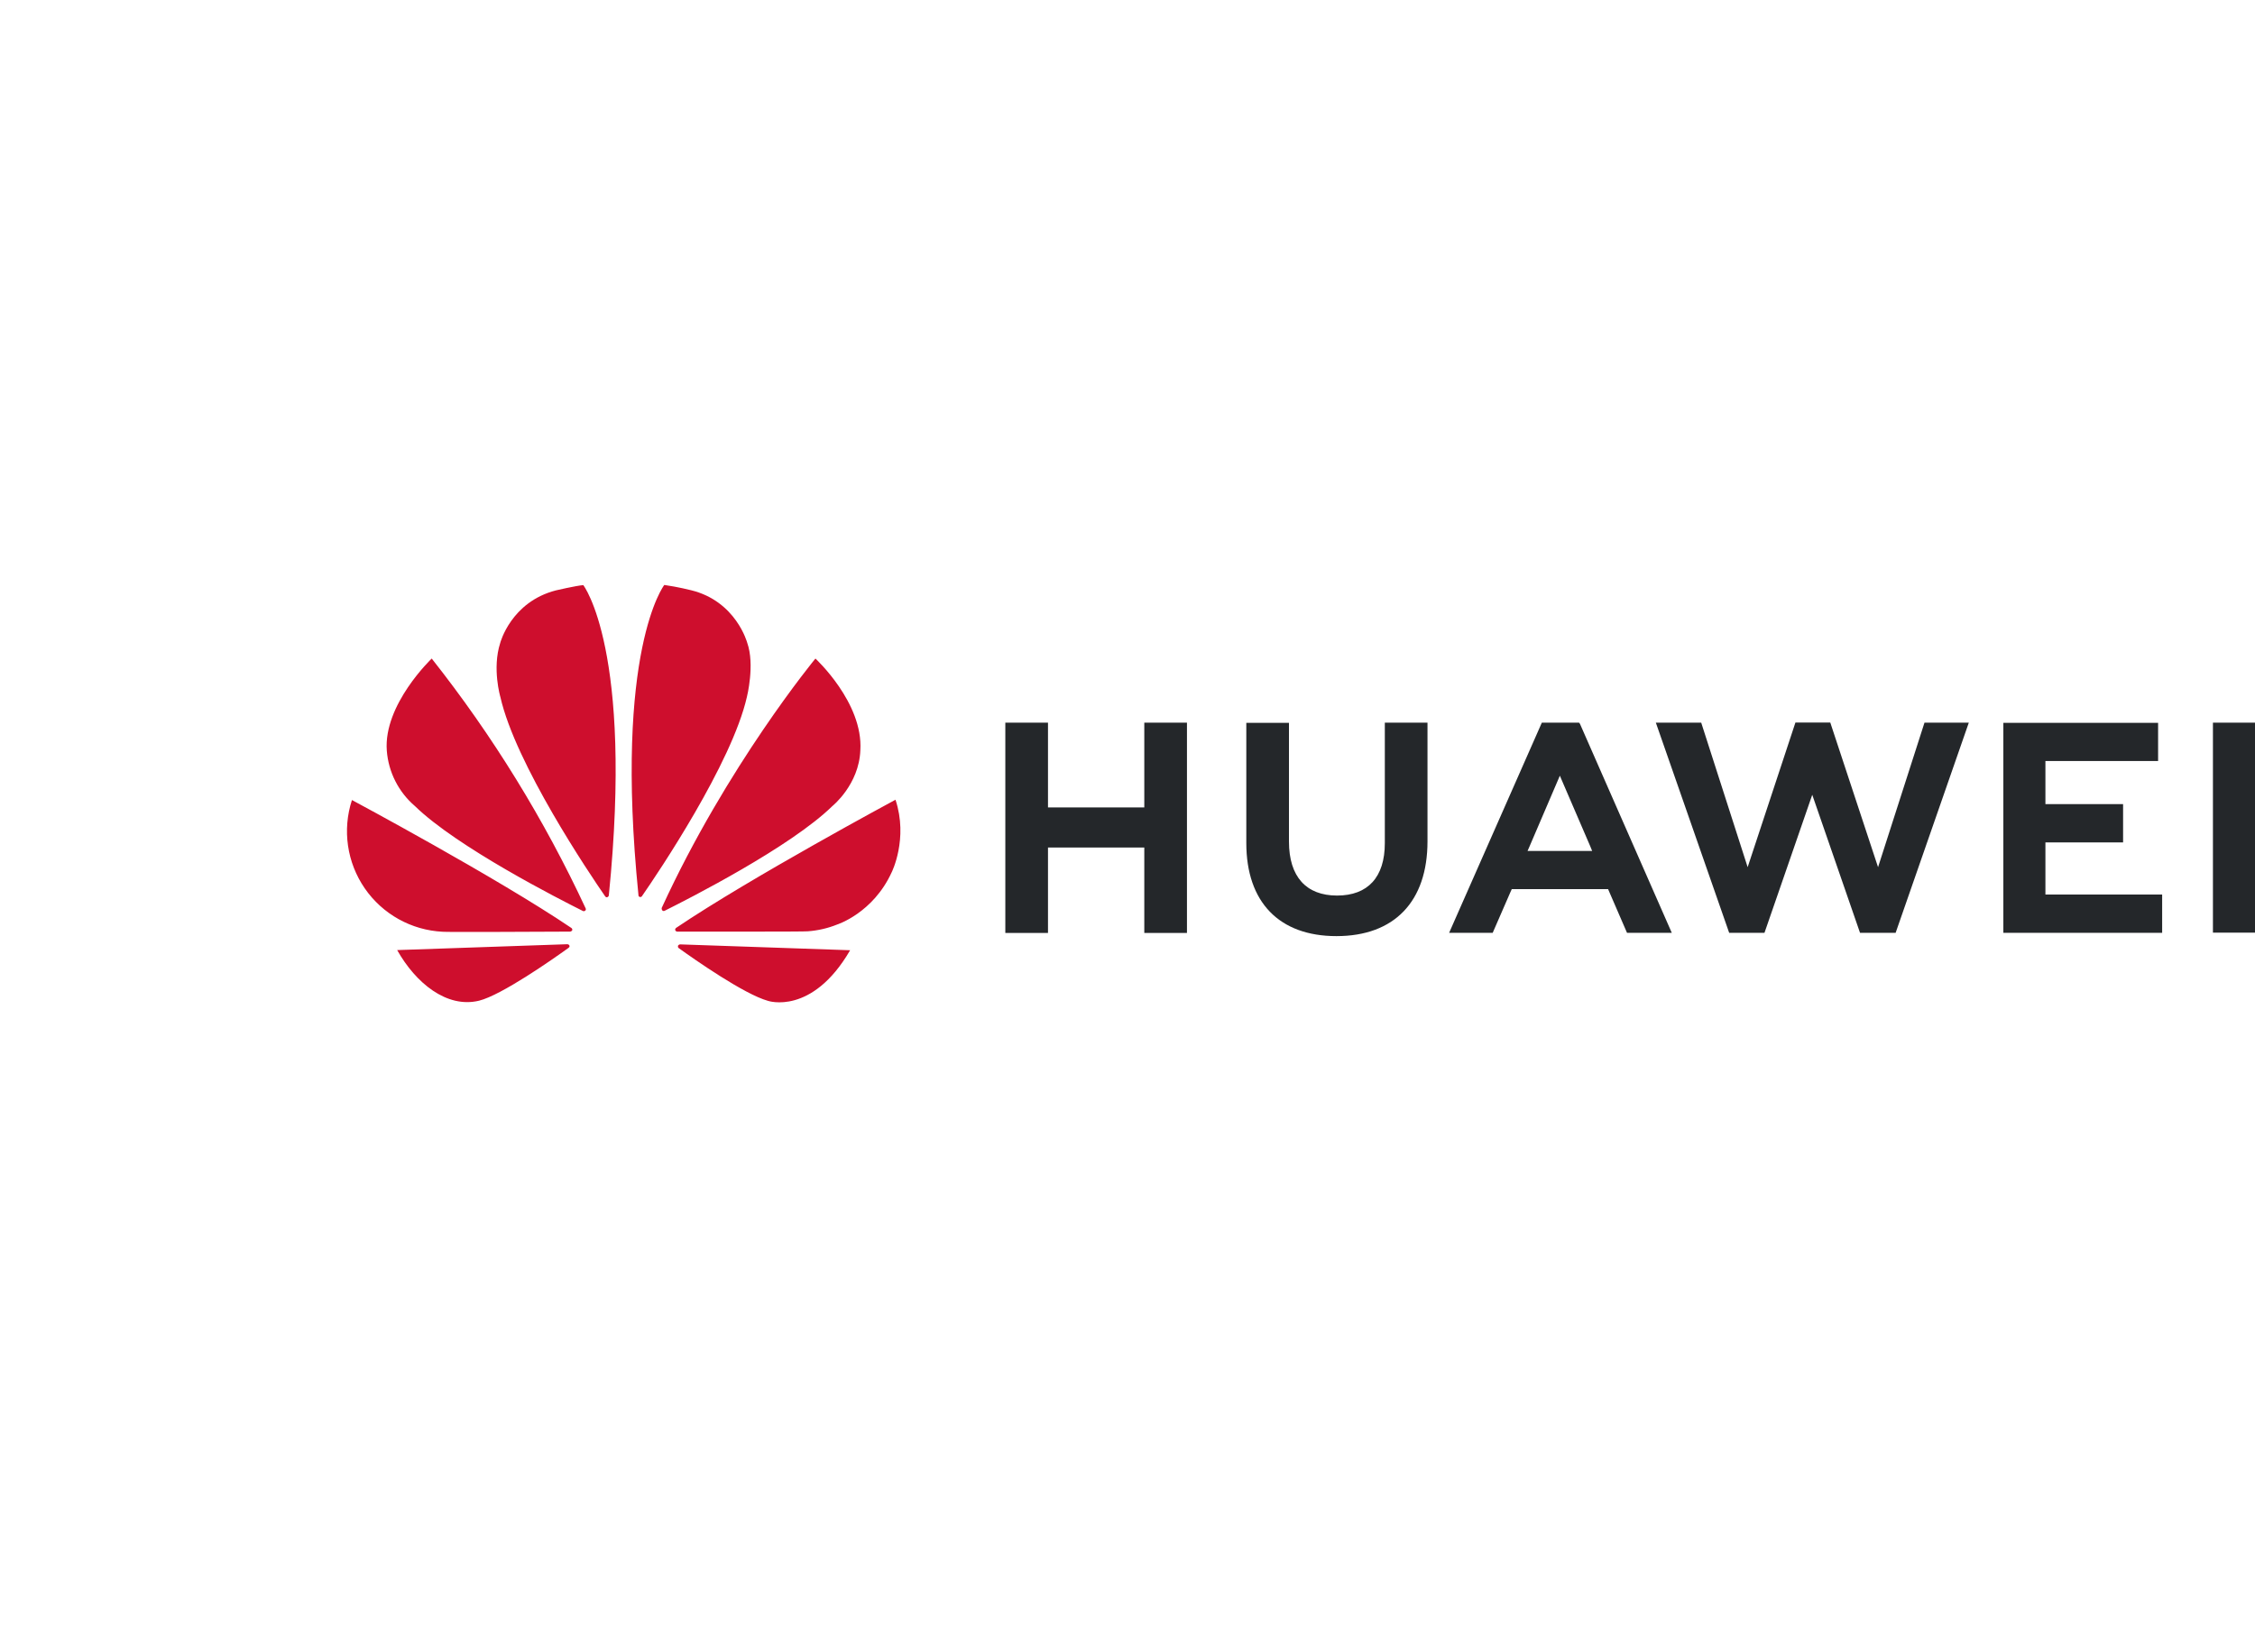
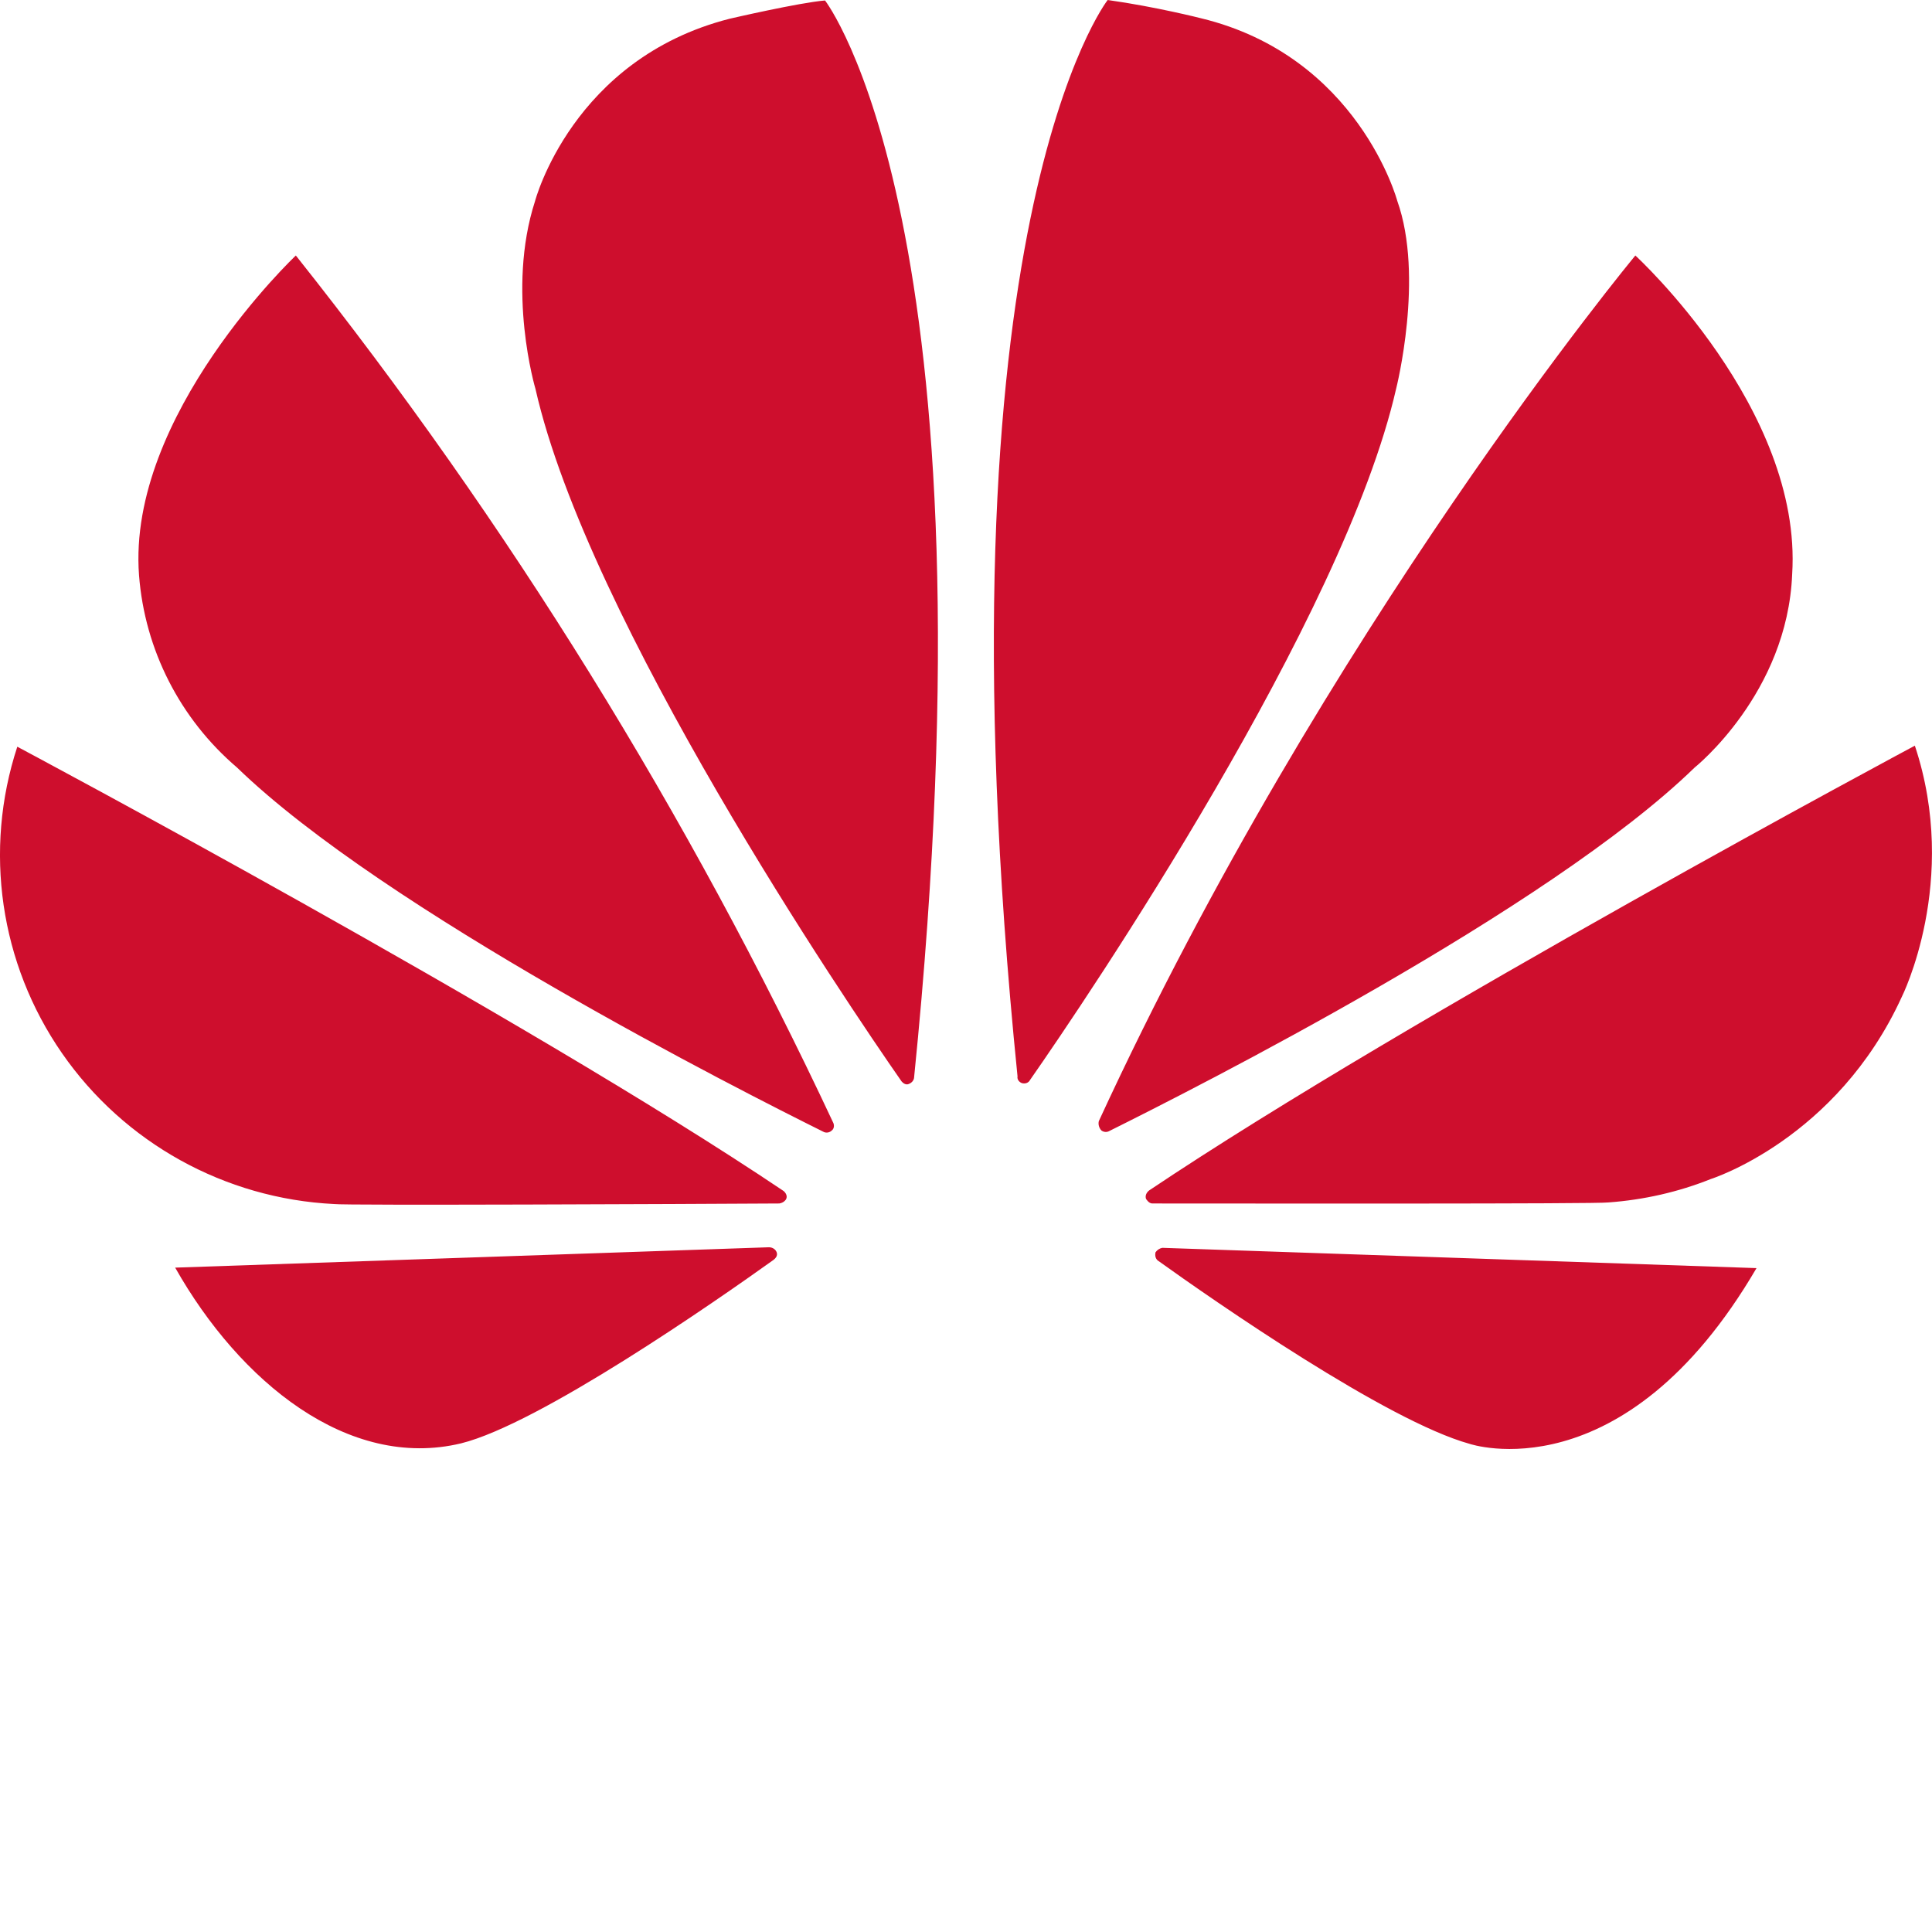
- <svg xmlns="http://www.w3.org/2000/svg" height="1832" viewBox="-225.558 -314.67 1500.958 950.311" width="2500">
-   <path d="M696.2 91.7h28.4v79c0 40.1-22.1 63.1-60.6 63.1-38.1 0-60-22.6-60-62v-80h28.4v79.1c0 23.4 11.5 35.9 32 35.9s31.8-12.2 31.8-34.9zm-160 56.4H472V91.7h-28.4v140H472v-56.9h64.1v56.9h28.4v-140h-28.4v56.4zm711.2-56.4v139.8h28V91.7zm-111.5 79.7h51.7v-25.5h-51.7v-28.7h75V91.8h-103v139.8h105.7v-25.5h-77.7zm-111.4 16.5-31.8-96.3h-23.2l-31.8 96.3-30.9-96.2h-30.2l48.8 139.9h23.5l31.8-91.9 31.8 91.9h23.7l48.7-139.9h-29.5zM826.1 92.5l61.1 139.1h-29.8l-12.6-29.1h-64.1l-.9 2-11.8 27.1h-29l61.7-139.9h24.8zm6.8 81.4L812.7 127l-20.1 46.9-1.4 3.2h43z" fill="#24272a" />
-   <path d="M164 216.8c.4-.3.5-.9.3-1.4A839.8 839.8 0 0 0 61.8 49s-32.2 30.6-29.9 61.3a54 54 0 0 0 18.7 36.9c28.1 27.4 96.1 62 111.9 69.9.5.2 1.1.1 1.5-.3m-10.5 23.4c-.2-.6-.8-1-1.5-1l-113.2 3.9c12.3 21.9 33 38.9 54.5 33.7 14.9-3.7 48.5-27.2 59.6-35.2.9-.7.6-1.3.6-1.4m1.7-10.1c.6-.9-.4-1.7-.4-1.7-49.7-33.6-146.1-85.2-146.1-85.2a67 67 0 0 0 60.4 87.7c1.7.3 67.3 0 84.9-.1.5-.1.9-.3 1.2-.7m7.5-230c-4.9.4-18.2 3.5-18.2 3.5-30 7.7-37.1 35-37.1 35-5.5 17.1.1 36 .1 36 10 44.4 59.2 117.5 69.8 132.8.7.8 1.3.5 1.3.5.6-.2 1.1-.7 1.1-1.4C196.1 43.3 162.7.1 162.7.1m37.5 207.6c.6.2 1.3 0 1.6-.6 10.9-15.7 59.8-88.4 69.8-132.6 0 0 5.4-21.4.2-36 0 0-7.4-27.7-37.4-35 0 0-8.6-2.2-17.8-3.5 0 0-33.6 43.2-17.2 206.4-.1.6.3 1.1.8 1.3m26.8 31.6a2 2 0 0 0-1.3.9c-.1.6 0 1.1.4 1.5 10.8 7.8 43.7 30.8 59.5 35.2 0 0 29.3 10 54.7-33.7zM370.5 143s-96.2 51.7-146 85.3c-.5.4-.8 1-.6 1.6 0 0 .5.9 1.2.9 17.8 0 85.2.1 87-.2 6.7-.5 13.3-2 19.5-4.5 0 0 24-7.6 36.4-34.9 0 0 11.1-22.2 2.5-48.2m-155.1 73.8c.4.3 1 .4 1.5.1 16.2-8.1 83.7-42.4 111.6-69.7 0 0 17.7-14.2 18.6-37.1 2-31.7-29.9-61.1-29.9-61.1s-59 71.5-102.3 166a2 2 0 0 0 .5 1.8" fill="#ce0e2d" />
+ <svg xmlns="http://www.w3.org/2000/svg" viewBox="0 0 24 24" version="1.1">
+   <path d="M10.333,14.043 C10.359,14.024 10.366,13.985 10.353,13.952 C8.556,10.114 6.315,6.496 3.675,3.174 C3.675,3.174 1.577,5.156 1.727,7.145 C1.798,8.071 2.236,8.93 2.945,9.535 C4.776,11.31 9.206,13.551 10.236,14.063 C10.268,14.076 10.307,14.069 10.333,14.043 M9.649,15.559 C9.636,15.52 9.597,15.494 9.552,15.494 L2.176,15.747 C2.978,17.165 4.326,18.266 5.727,17.93 C6.698,17.69 8.887,16.168 9.61,15.65 C9.669,15.604 9.649,15.565 9.649,15.559 M9.76,14.905 C9.799,14.846 9.734,14.795 9.734,14.795 C6.496,12.618 0.215,9.276 0.215,9.276 C-0.207,10.562 -0.001,11.97 0.77,13.083 C1.542,14.197 2.792,14.89 4.15,14.957 C4.261,14.976 8.535,14.957 9.682,14.95 C9.714,14.944 9.74,14.931 9.76,14.905 M10.249,0.006 C9.929,0.032 9.063,0.233 9.063,0.233 C7.108,0.732 6.646,2.5 6.646,2.5 C6.287,3.608 6.652,4.832 6.652,4.832 C7.304,7.708 10.509,12.443 11.2,13.434 C11.245,13.486 11.285,13.467 11.285,13.467 C11.324,13.454 11.356,13.421 11.356,13.376 C12.425,2.805 10.249,0.006 10.249,0.006 M12.692,13.454 C12.731,13.467 12.777,13.454 12.796,13.415 C13.506,12.398 16.692,7.689 17.344,4.826 C17.344,4.826 17.695,3.44 17.357,2.494 C17.357,2.494 16.875,0.7 14.92,0.227 C14.92,0.227 14.36,0.084 13.76,0 C13.76,0 11.571,2.798 12.64,13.37 C12.633,13.408 12.659,13.441 12.692,13.454 M14.438,15.501 C14.403,15.508 14.372,15.529 14.353,15.559 C14.347,15.598 14.353,15.63 14.379,15.656 C15.083,16.161 17.226,17.651 18.256,17.936 C18.256,17.936 20.165,18.584 21.82,15.753 L14.438,15.501 Z M23.787,9.263 C23.787,9.263 17.52,12.612 14.275,14.788 C14.242,14.814 14.223,14.853 14.236,14.892 C14.236,14.892 14.269,14.95 14.314,14.95 C15.474,14.95 19.865,14.957 19.982,14.937 C20.419,14.905 20.849,14.808 21.253,14.646 C21.253,14.646 22.816,14.153 23.624,12.385 C23.624,12.385 24.347,10.947 23.787,9.263 M13.682,14.043 C13.708,14.063 13.747,14.069 13.78,14.05 C14.835,13.525 19.233,11.303 21.051,9.535 C21.051,9.535 22.204,8.615 22.263,7.132 C22.393,5.078 20.315,3.174 20.315,3.174 C20.315,3.174 16.471,7.805 13.65,13.927 C13.64,13.968 13.653,14.012 13.682,14.043" fill="#CE0E2D" />
</svg>
